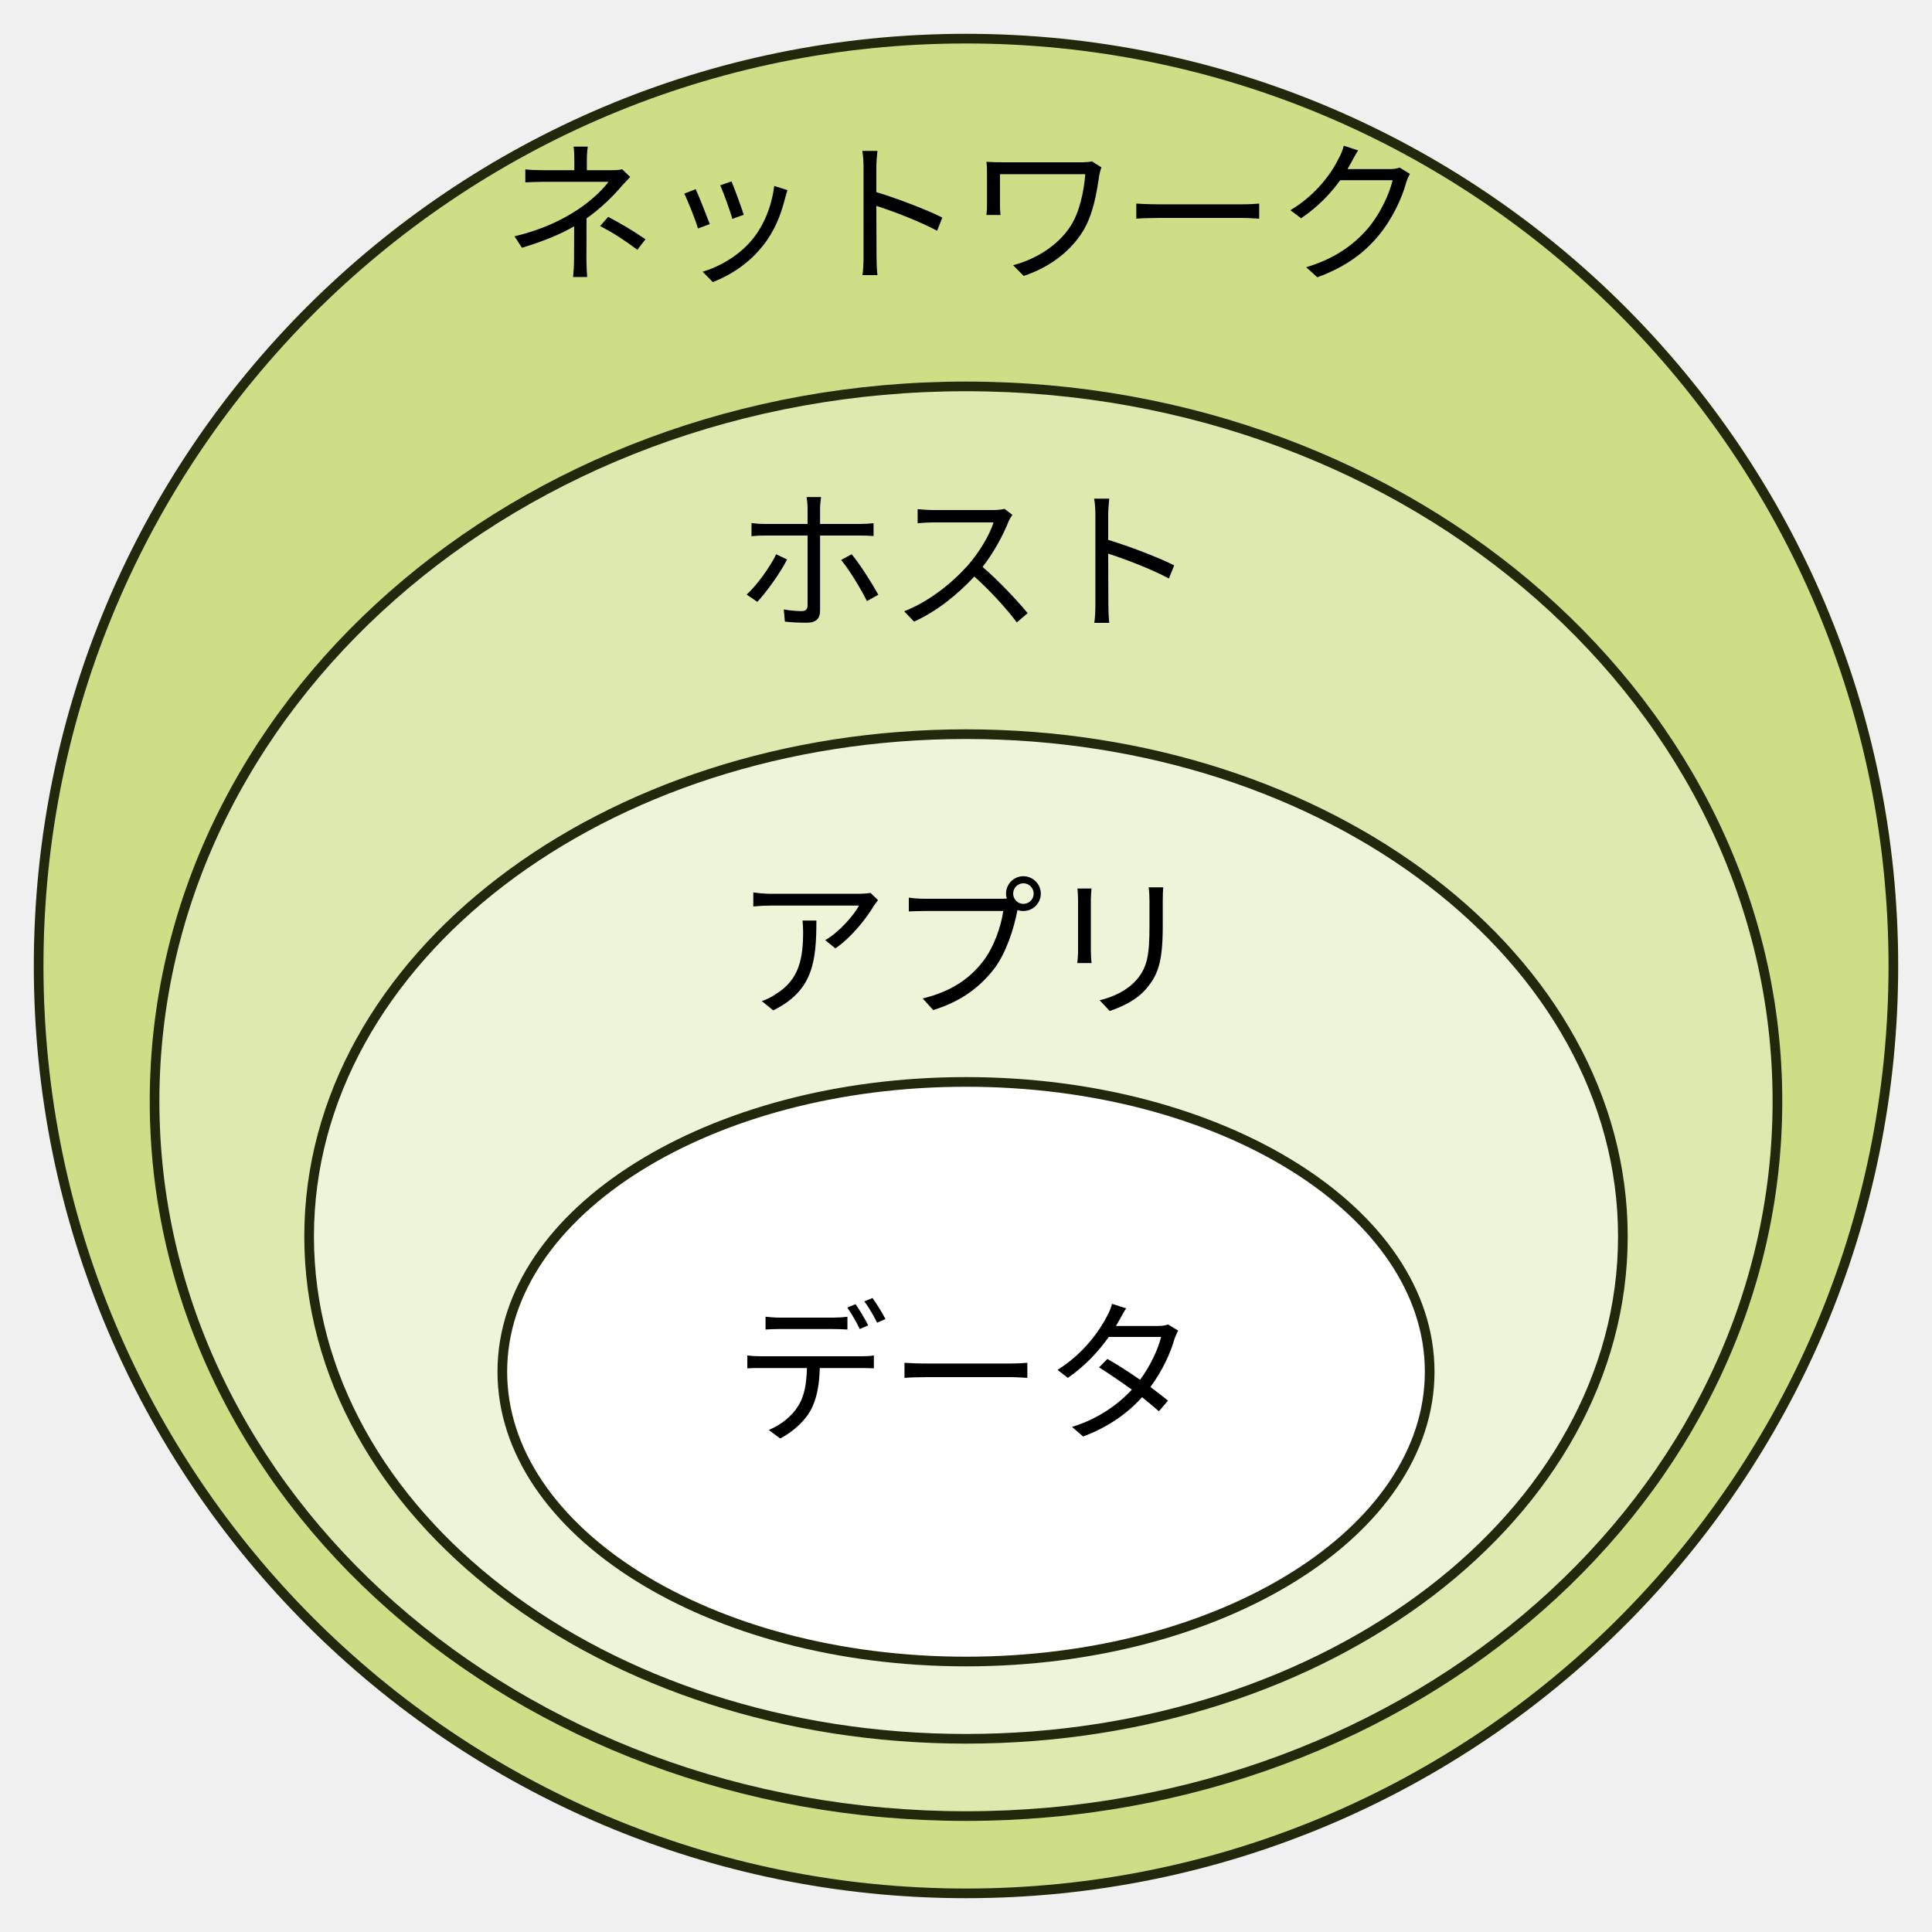
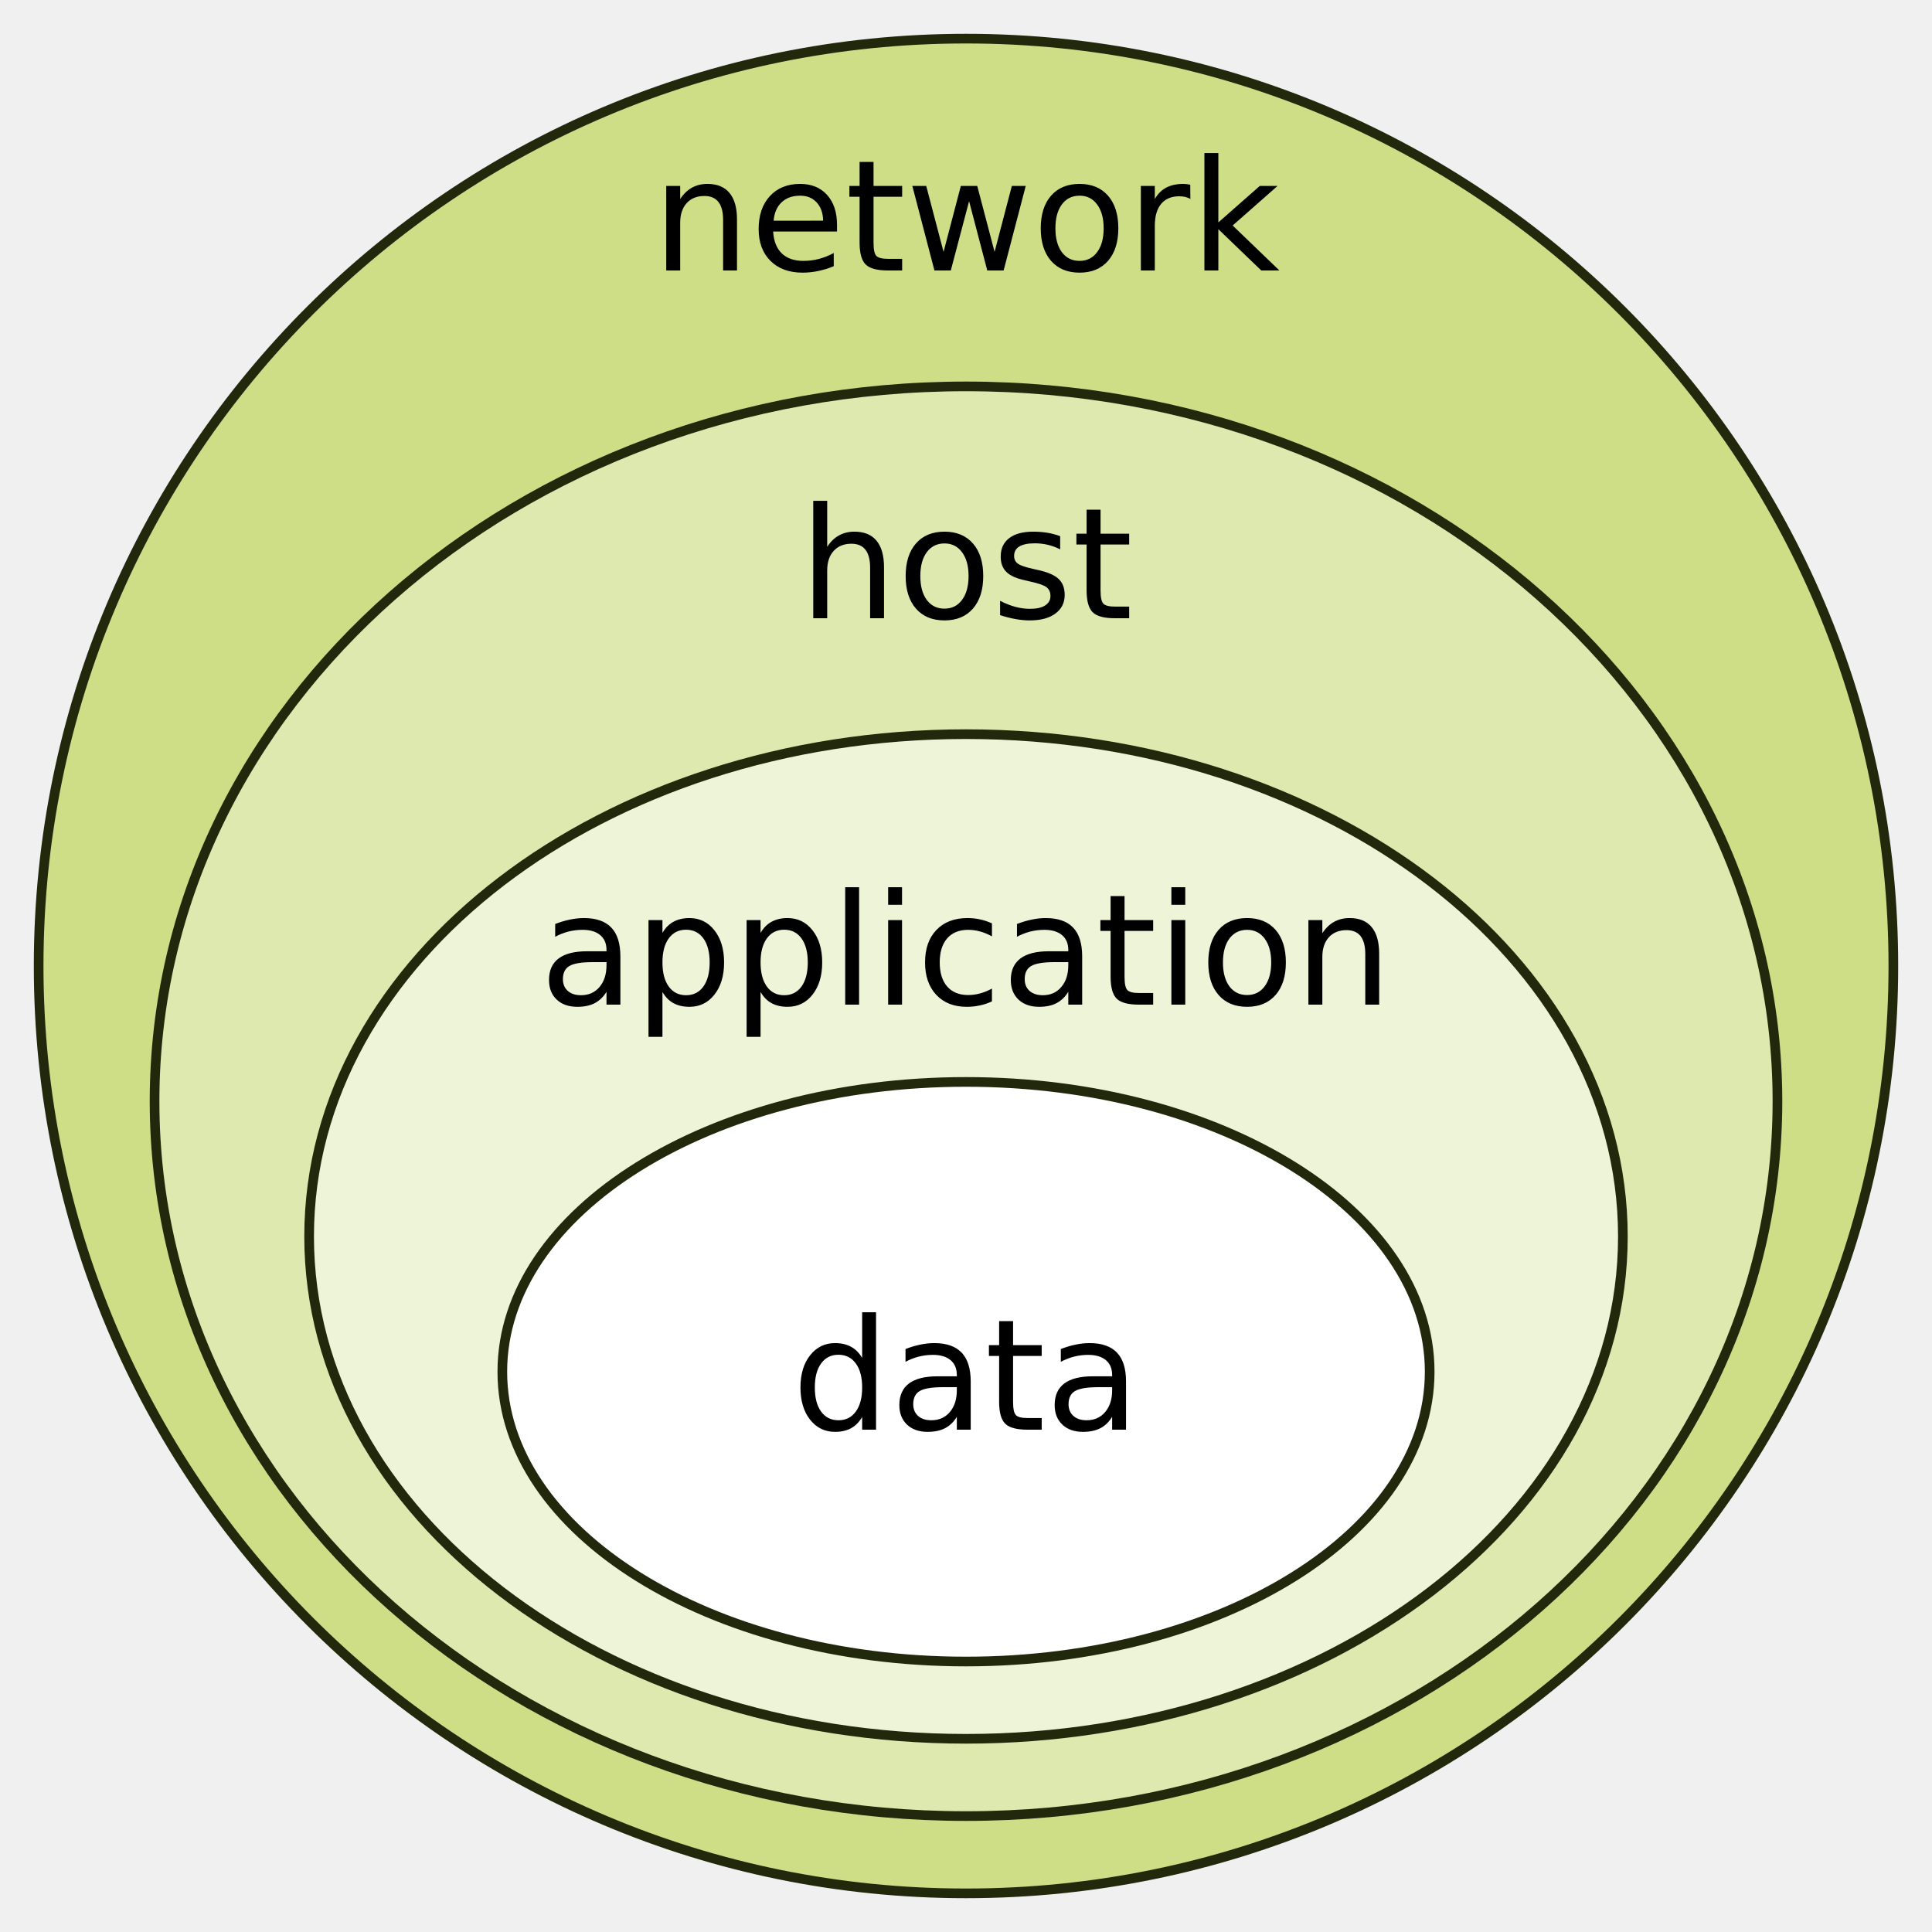
<svg xmlns="http://www.w3.org/2000/svg" version="1.1" width="500px" height="500px" stroke="#22280b" stroke-width="2.5">
  <circle cx="250" cy="250" r="240" fill="#cdde87" />
  <ellipse cx="250" cy="285" rx="210" ry="185" fill="#dde9af" />
  <ellipse cx="250" cy="320" rx="170" ry="130" fill="#eef4d7" />
  <ellipse cx="250" cy="355" rx="120" ry="75" fill="#fff" />
-   <g font-family="Noto Sans JP, sans-serif" font-size="40px" text-anchor="middle" stroke="none">
-     <text x="250" y="70">ネットワーク</text>
-     <text x="250" y="160">ホスト</text>
-     <text x="250" y="260">アプリ</text>
-     <text x="250" y="370">データ</text>
+   <g font-family="DejaVuSans" font-size="40px" text-anchor="middle" stroke="none">
+     <text x="250" y="70">network</text>
+     <text x="250" y="160">host</text>
+     <text x="250" y="260">application</text>
+     <text x="250" y="370">data</text>
  </g>
</svg>
